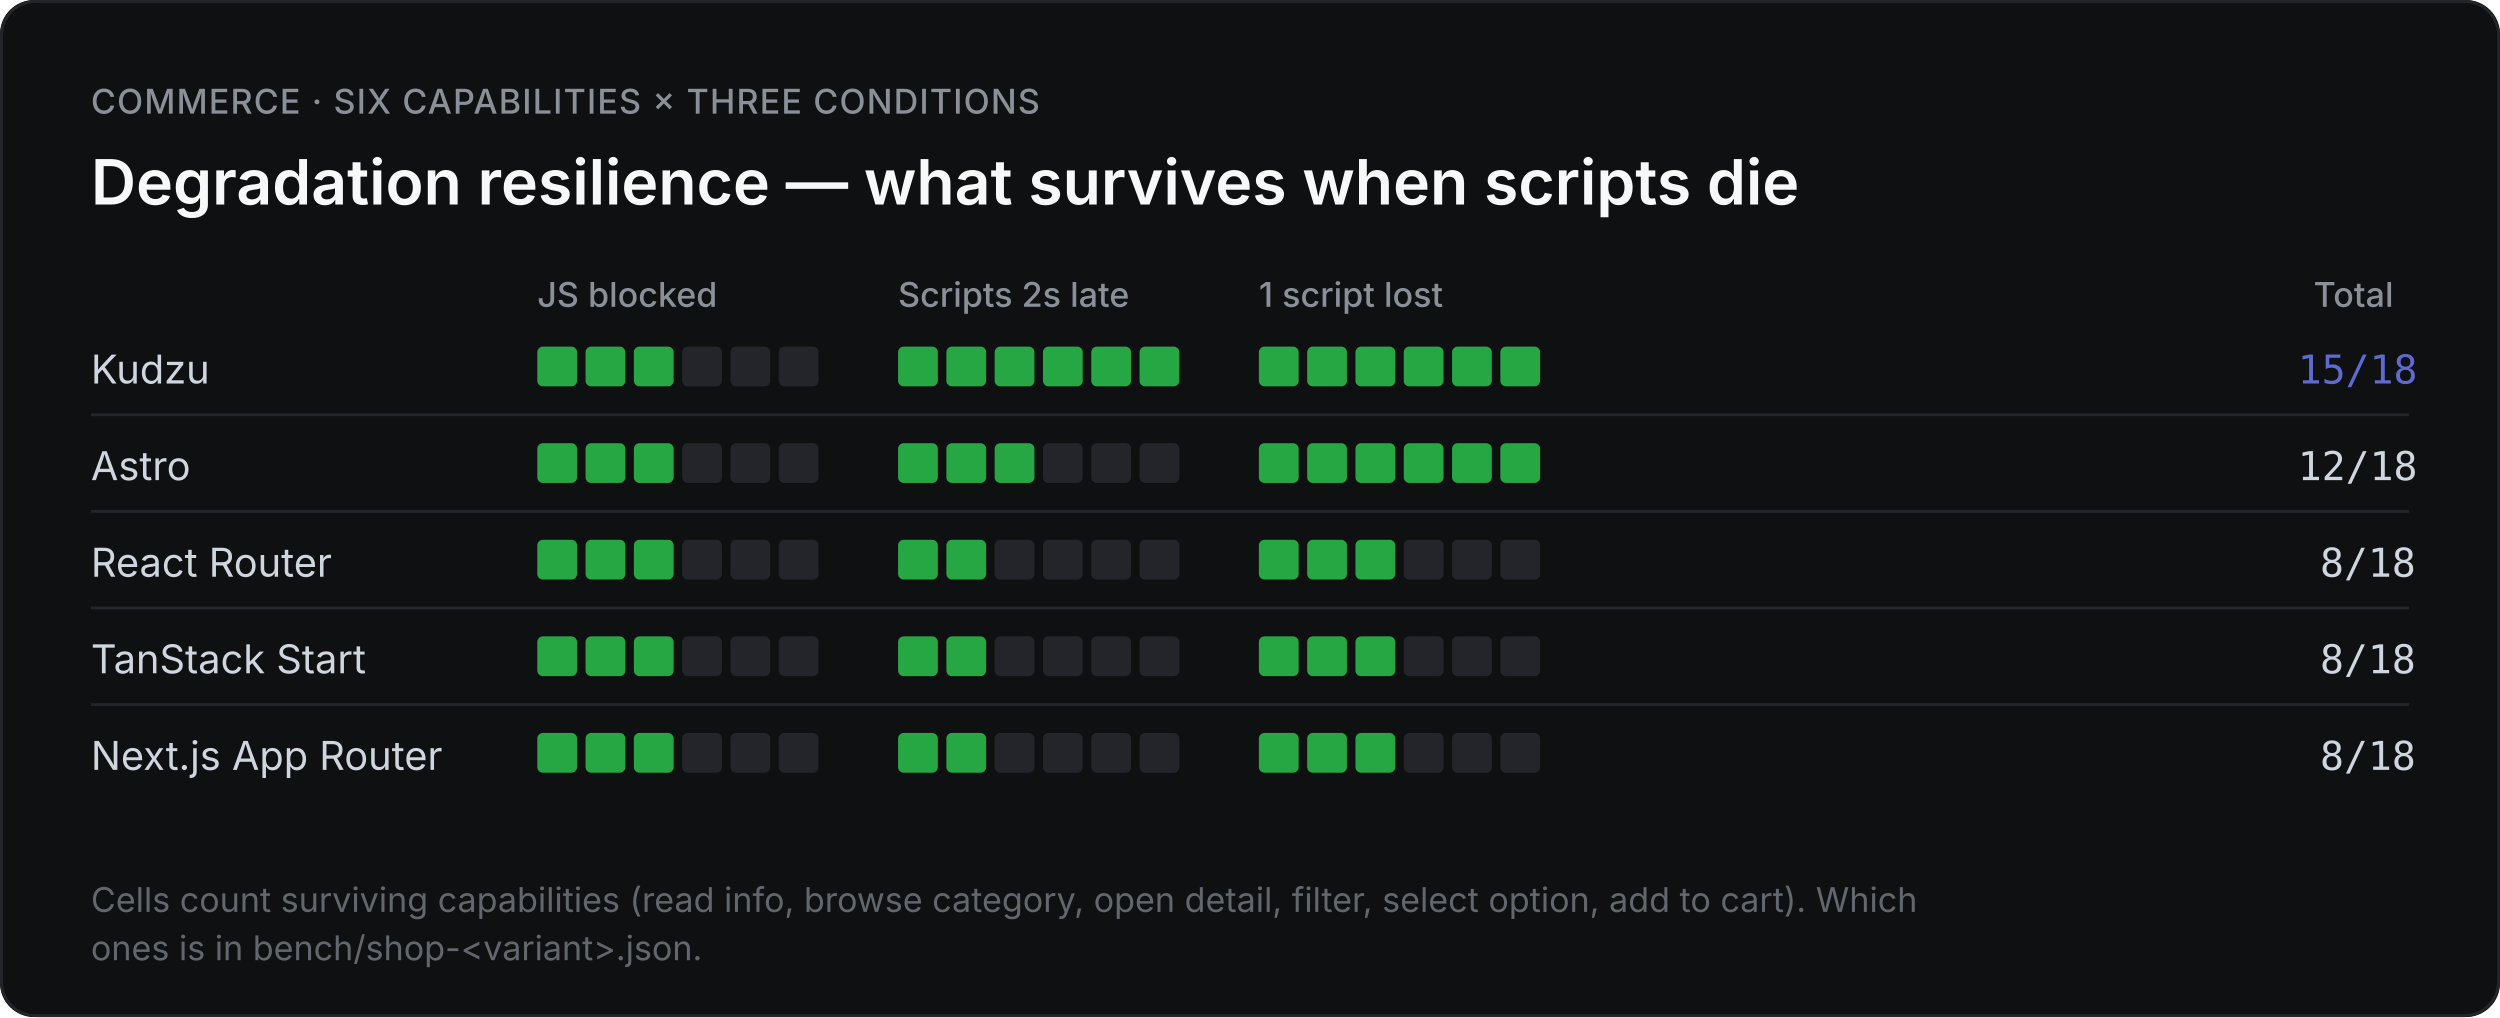
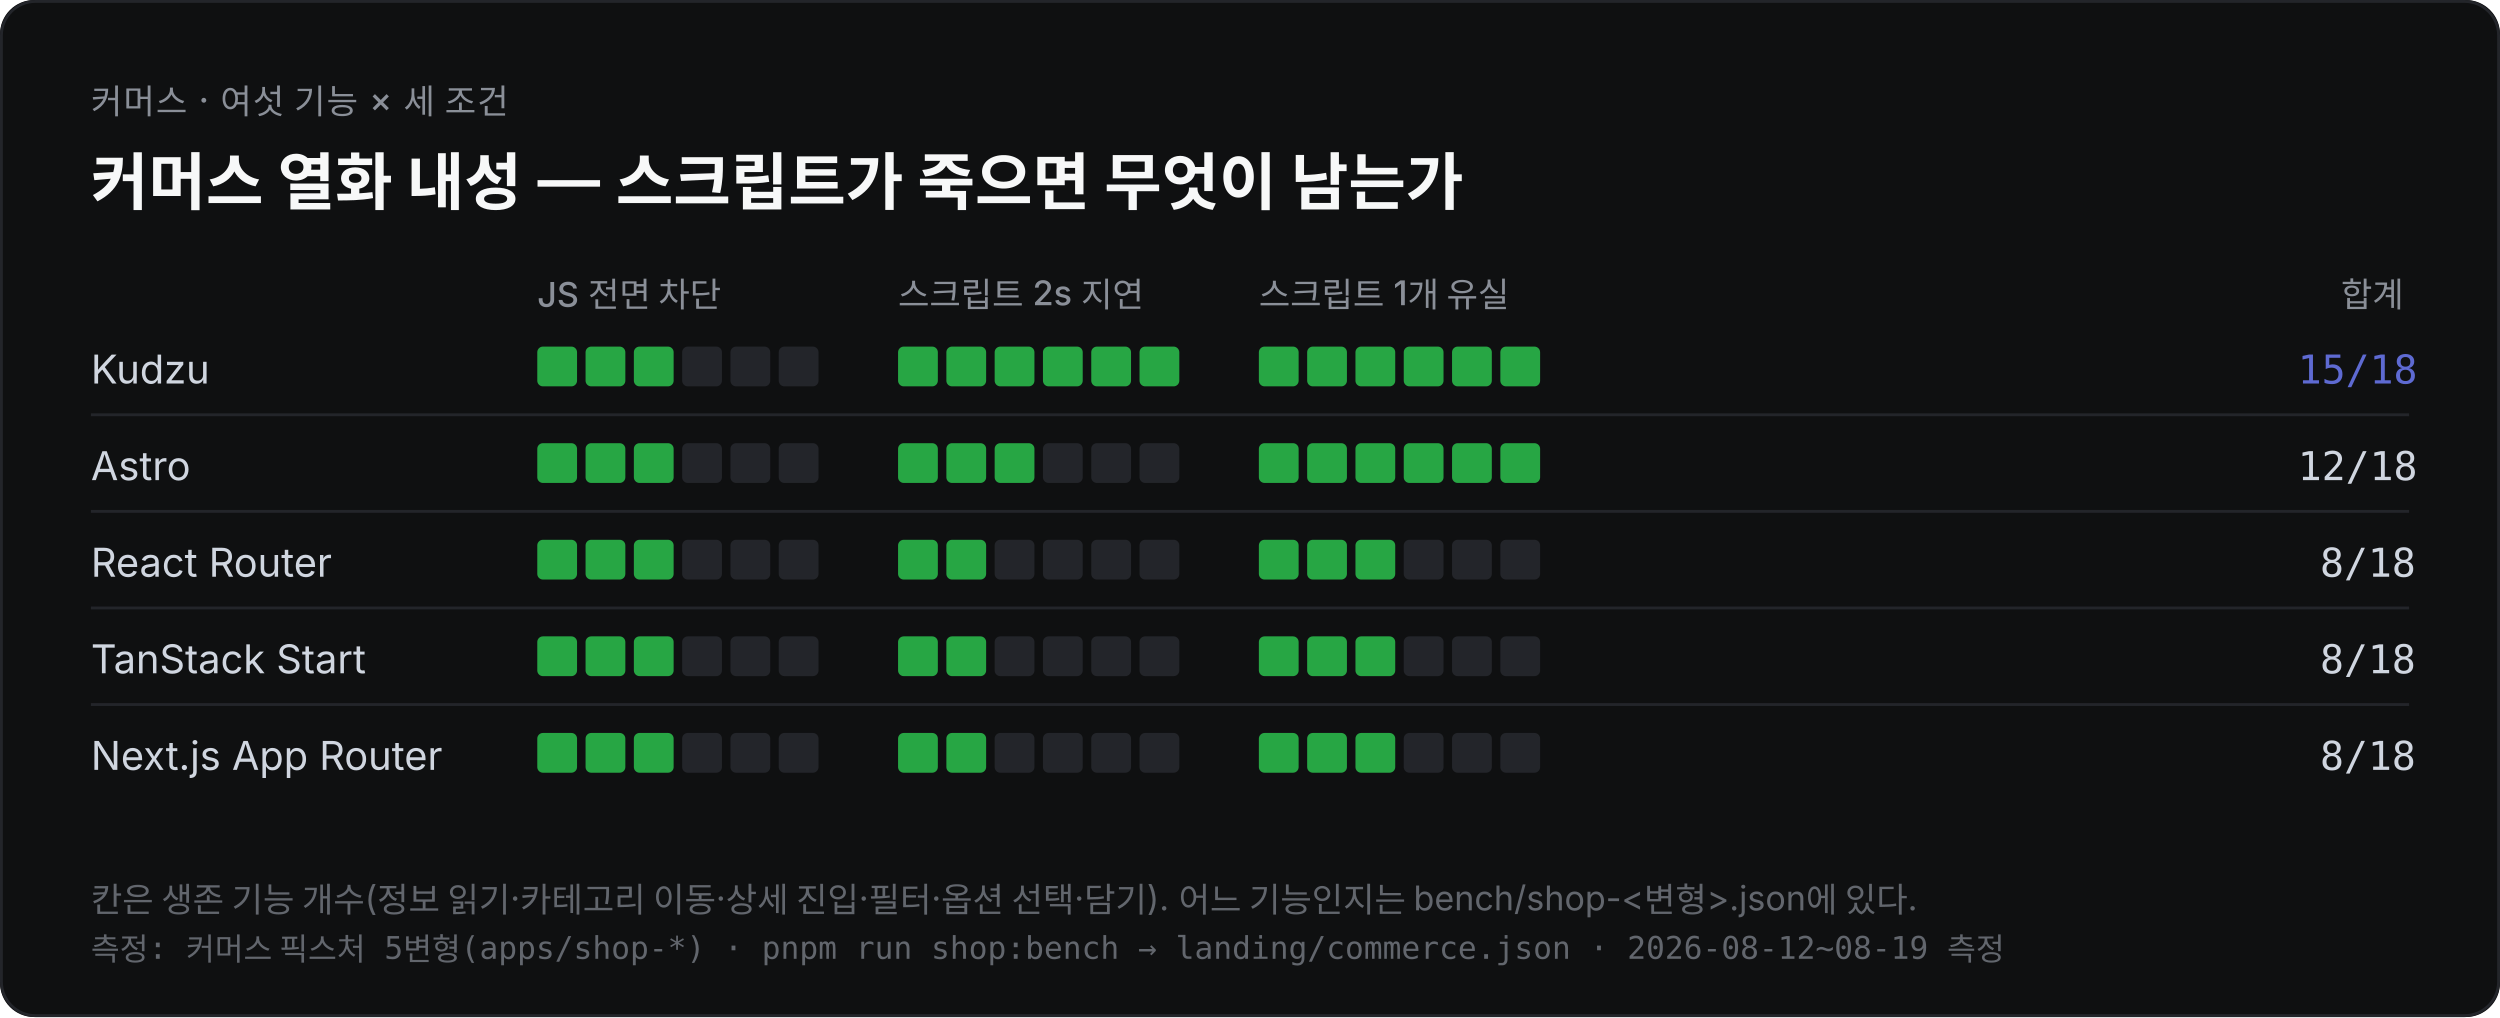
- <svg xmlns="http://www.w3.org/2000/svg" width="880" height="358" viewBox="0 0 880 358" role="img" aria-label="Degradation resilience — what survives when scripts die">
+ <svg xmlns="http://www.w3.org/2000/svg" width="880" height="358" viewBox="0 0 880 358" role="img" aria-label="커머스 열화 내성 — 스크립트가 죽으면 무엇이 남는가">
  <rect x="0" y="0" width="880" height="358" rx="12" fill="#010102" />
  <rect x="0.5" y="0.5" width="879" height="357" rx="12" fill="#0f1011" stroke="#23252a" stroke-width="1" />
-   <text x="32" y="40" font-family="-apple-system, BlinkMacSystemFont, 'SF Pro Display', 'Segoe UI', Inter, Roboto, sans-serif" font-size="12" font-weight="500" fill="#8a8f98" letter-spacing="0.4">COMMERCE · SIX CAPABILITIES × THREE CONDITIONS</text>
-   <text x="32" y="72" font-family="-apple-system, BlinkMacSystemFont, 'SF Pro Display', 'Segoe UI', Inter, Roboto, sans-serif" font-size="22" font-weight="600" fill="#f7f8f8">Degradation resilience — what survives when scripts die</text>
-   <text x="189.12" y="108" font-family="-apple-system, BlinkMacSystemFont, 'SF Pro Display', 'Segoe UI', Inter, Roboto, sans-serif" font-size="12" font-weight="500" fill="#8a8f98">JS blocked</text>
-   <text x="316.12" y="108" font-family="-apple-system, BlinkMacSystemFont, 'SF Pro Display', 'Segoe UI', Inter, Roboto, sans-serif" font-size="12" font-weight="500" fill="#8a8f98">Scripts 2s late</text>
-   <text x="443.12" y="108" font-family="-apple-system, BlinkMacSystemFont, 'SF Pro Display', 'Segoe UI', Inter, Roboto, sans-serif" font-size="12" font-weight="500" fill="#8a8f98">1 script lost</text>
+   <text x="32" y="40" font-family="-apple-system, BlinkMacSystemFont, 'SF Pro Display', 'Segoe UI', Inter, Roboto, sans-serif" font-size="12" font-weight="500" fill="#8a8f98" letter-spacing="0.4">커머스 · 여섯 기능 × 세 조건</text>
+   <text x="32" y="72" font-family="-apple-system, BlinkMacSystemFont, 'SF Pro Display', 'Segoe UI', Inter, Roboto, sans-serif" font-size="22" font-weight="600" fill="#f7f8f8">커머스 열화 내성 — 스크립트가 죽으면 무엇이 남는가</text>
+   <text x="189.12" y="108" font-family="-apple-system, BlinkMacSystemFont, 'SF Pro Display', 'Segoe UI', Inter, Roboto, sans-serif" font-size="12" font-weight="500" fill="#8a8f98">JS 전면 차단</text>
+   <text x="316.12" y="108" font-family="-apple-system, BlinkMacSystemFont, 'SF Pro Display', 'Segoe UI', Inter, Roboto, sans-serif" font-size="12" font-weight="500" fill="#8a8f98">스크립트 2s 지연</text>
+   <text x="443.12" y="108" font-family="-apple-system, BlinkMacSystemFont, 'SF Pro Display', 'Segoe UI', Inter, Roboto, sans-serif" font-size="12" font-weight="500" fill="#8a8f98">스크립트 1개 유실</text>
  <text x="32" y="135" font-family="-apple-system, BlinkMacSystemFont, 'SF Pro Display', 'Segoe UI', Inter, Roboto, sans-serif" font-size="14" font-weight="400" fill="#d0d6e0">Kudzu</text>
  <rect x="189.12" y="122" width="14" height="14" rx="2" fill="#27a644" />
  <rect x="206.12" y="122" width="14" height="14" rx="2" fill="#27a644" />
  <rect x="223.12" y="122" width="14" height="14" rx="2" fill="#27a644" />
  <rect x="240.12" y="122" width="14" height="14" rx="2" fill="#23252a" />
  <rect x="257.12" y="122" width="14" height="14" rx="2" fill="#23252a" />
  <rect x="274.12" y="122" width="14" height="14" rx="2" fill="#23252a" />
  <rect x="316.12" y="122" width="14" height="14" rx="2" fill="#27a644" />
  <rect x="333.12" y="122" width="14" height="14" rx="2" fill="#27a644" />
  <rect x="350.12" y="122" width="14" height="14" rx="2" fill="#27a644" />
  <rect x="367.12" y="122" width="14" height="14" rx="2" fill="#27a644" />
  <rect x="384.12" y="122" width="14" height="14" rx="2" fill="#27a644" />
  <rect x="401.12" y="122" width="14" height="14" rx="2" fill="#27a644" />
  <rect x="443.12" y="122" width="14" height="14" rx="2" fill="#27a644" />
  <rect x="460.12" y="122" width="14" height="14" rx="2" fill="#27a644" />
  <rect x="477.12" y="122" width="14" height="14" rx="2" fill="#27a644" />
  <rect x="494.12" y="122" width="14" height="14" rx="2" fill="#27a644" />
  <rect x="511.12" y="122" width="14" height="14" rx="2" fill="#27a644" />
  <rect x="528.12" y="122" width="14" height="14" rx="2" fill="#27a644" />
  <text x="808.8" y="135" font-family="ui-monospace, SFMono-Regular, 'SF Mono', Menlo, monospace" font-size="14" font-weight="400" fill="#5e6ad2">15/18</text>
  <line x1="32" y1="146" x2="848" y2="146" stroke="#23252a" stroke-width="1" />
  <text x="32" y="169" font-family="-apple-system, BlinkMacSystemFont, 'SF Pro Display', 'Segoe UI', Inter, Roboto, sans-serif" font-size="14" font-weight="400" fill="#d0d6e0">Astro</text>
  <rect x="189.12" y="156" width="14" height="14" rx="2" fill="#27a644" />
  <rect x="206.12" y="156" width="14" height="14" rx="2" fill="#27a644" />
  <rect x="223.12" y="156" width="14" height="14" rx="2" fill="#27a644" />
  <rect x="240.12" y="156" width="14" height="14" rx="2" fill="#23252a" />
  <rect x="257.12" y="156" width="14" height="14" rx="2" fill="#23252a" />
  <rect x="274.12" y="156" width="14" height="14" rx="2" fill="#23252a" />
  <rect x="316.12" y="156" width="14" height="14" rx="2" fill="#27a644" />
  <rect x="333.12" y="156" width="14" height="14" rx="2" fill="#27a644" />
  <rect x="350.12" y="156" width="14" height="14" rx="2" fill="#27a644" />
  <rect x="367.12" y="156" width="14" height="14" rx="2" fill="#23252a" />
  <rect x="384.12" y="156" width="14" height="14" rx="2" fill="#23252a" />
  <rect x="401.12" y="156" width="14" height="14" rx="2" fill="#23252a" />
  <rect x="443.12" y="156" width="14" height="14" rx="2" fill="#27a644" />
  <rect x="460.12" y="156" width="14" height="14" rx="2" fill="#27a644" />
  <rect x="477.12" y="156" width="14" height="14" rx="2" fill="#27a644" />
  <rect x="494.12" y="156" width="14" height="14" rx="2" fill="#27a644" />
  <rect x="511.12" y="156" width="14" height="14" rx="2" fill="#27a644" />
  <rect x="528.12" y="156" width="14" height="14" rx="2" fill="#27a644" />
  <text x="808.8" y="169" font-family="ui-monospace, SFMono-Regular, 'SF Mono', Menlo, monospace" font-size="14" font-weight="400" fill="#d0d6e0">12/18</text>
  <line x1="32" y1="180" x2="848" y2="180" stroke="#23252a" stroke-width="1" />
  <text x="32" y="203" font-family="-apple-system, BlinkMacSystemFont, 'SF Pro Display', 'Segoe UI', Inter, Roboto, sans-serif" font-size="14" font-weight="400" fill="#d0d6e0">React Router</text>
  <rect x="189.12" y="190" width="14" height="14" rx="2" fill="#27a644" />
  <rect x="206.12" y="190" width="14" height="14" rx="2" fill="#27a644" />
  <rect x="223.12" y="190" width="14" height="14" rx="2" fill="#27a644" />
  <rect x="240.12" y="190" width="14" height="14" rx="2" fill="#23252a" />
  <rect x="257.12" y="190" width="14" height="14" rx="2" fill="#23252a" />
  <rect x="274.12" y="190" width="14" height="14" rx="2" fill="#23252a" />
  <rect x="316.12" y="190" width="14" height="14" rx="2" fill="#27a644" />
  <rect x="333.12" y="190" width="14" height="14" rx="2" fill="#27a644" />
  <rect x="350.12" y="190" width="14" height="14" rx="2" fill="#23252a" />
  <rect x="367.12" y="190" width="14" height="14" rx="2" fill="#23252a" />
  <rect x="384.12" y="190" width="14" height="14" rx="2" fill="#23252a" />
  <rect x="401.12" y="190" width="14" height="14" rx="2" fill="#23252a" />
  <rect x="443.12" y="190" width="14" height="14" rx="2" fill="#27a644" />
  <rect x="460.12" y="190" width="14" height="14" rx="2" fill="#27a644" />
  <rect x="477.12" y="190" width="14" height="14" rx="2" fill="#27a644" />
  <rect x="494.12" y="190" width="14" height="14" rx="2" fill="#23252a" />
  <rect x="511.12" y="190" width="14" height="14" rx="2" fill="#23252a" />
  <rect x="528.12" y="190" width="14" height="14" rx="2" fill="#23252a" />
  <text x="816.64" y="203" font-family="ui-monospace, SFMono-Regular, 'SF Mono', Menlo, monospace" font-size="14" font-weight="400" fill="#d0d6e0">8/18</text>
  <line x1="32" y1="214" x2="848" y2="214" stroke="#23252a" stroke-width="1" />
  <text x="32" y="237" font-family="-apple-system, BlinkMacSystemFont, 'SF Pro Display', 'Segoe UI', Inter, Roboto, sans-serif" font-size="14" font-weight="400" fill="#d0d6e0">TanStack Start</text>
  <rect x="189.12" y="224" width="14" height="14" rx="2" fill="#27a644" />
  <rect x="206.12" y="224" width="14" height="14" rx="2" fill="#27a644" />
  <rect x="223.12" y="224" width="14" height="14" rx="2" fill="#27a644" />
  <rect x="240.12" y="224" width="14" height="14" rx="2" fill="#23252a" />
  <rect x="257.12" y="224" width="14" height="14" rx="2" fill="#23252a" />
  <rect x="274.12" y="224" width="14" height="14" rx="2" fill="#23252a" />
  <rect x="316.12" y="224" width="14" height="14" rx="2" fill="#27a644" />
  <rect x="333.12" y="224" width="14" height="14" rx="2" fill="#27a644" />
  <rect x="350.12" y="224" width="14" height="14" rx="2" fill="#23252a" />
  <rect x="367.12" y="224" width="14" height="14" rx="2" fill="#23252a" />
  <rect x="384.12" y="224" width="14" height="14" rx="2" fill="#23252a" />
  <rect x="401.12" y="224" width="14" height="14" rx="2" fill="#23252a" />
  <rect x="443.12" y="224" width="14" height="14" rx="2" fill="#27a644" />
  <rect x="460.12" y="224" width="14" height="14" rx="2" fill="#27a644" />
  <rect x="477.12" y="224" width="14" height="14" rx="2" fill="#27a644" />
  <rect x="494.12" y="224" width="14" height="14" rx="2" fill="#23252a" />
  <rect x="511.12" y="224" width="14" height="14" rx="2" fill="#23252a" />
  <rect x="528.12" y="224" width="14" height="14" rx="2" fill="#23252a" />
  <text x="816.64" y="237" font-family="ui-monospace, SFMono-Regular, 'SF Mono', Menlo, monospace" font-size="14" font-weight="400" fill="#d0d6e0">8/18</text>
  <line x1="32" y1="248" x2="848" y2="248" stroke="#23252a" stroke-width="1" />
  <text x="32" y="271" font-family="-apple-system, BlinkMacSystemFont, 'SF Pro Display', 'Segoe UI', Inter, Roboto, sans-serif" font-size="14" font-weight="400" fill="#d0d6e0">Next.js App Router</text>
  <rect x="189.12" y="258" width="14" height="14" rx="2" fill="#27a644" />
  <rect x="206.12" y="258" width="14" height="14" rx="2" fill="#27a644" />
  <rect x="223.12" y="258" width="14" height="14" rx="2" fill="#27a644" />
  <rect x="240.12" y="258" width="14" height="14" rx="2" fill="#23252a" />
  <rect x="257.12" y="258" width="14" height="14" rx="2" fill="#23252a" />
  <rect x="274.12" y="258" width="14" height="14" rx="2" fill="#23252a" />
  <rect x="316.12" y="258" width="14" height="14" rx="2" fill="#27a644" />
  <rect x="333.12" y="258" width="14" height="14" rx="2" fill="#27a644" />
  <rect x="350.12" y="258" width="14" height="14" rx="2" fill="#23252a" />
  <rect x="367.12" y="258" width="14" height="14" rx="2" fill="#23252a" />
  <rect x="384.12" y="258" width="14" height="14" rx="2" fill="#23252a" />
  <rect x="401.12" y="258" width="14" height="14" rx="2" fill="#23252a" />
  <rect x="443.12" y="258" width="14" height="14" rx="2" fill="#27a644" />
  <rect x="460.12" y="258" width="14" height="14" rx="2" fill="#27a644" />
  <rect x="477.12" y="258" width="14" height="14" rx="2" fill="#27a644" />
  <rect x="494.12" y="258" width="14" height="14" rx="2" fill="#23252a" />
  <rect x="511.12" y="258" width="14" height="14" rx="2" fill="#23252a" />
  <rect x="528.12" y="258" width="14" height="14" rx="2" fill="#23252a" />
  <text x="816.64" y="271" font-family="ui-monospace, SFMono-Regular, 'SF Mono', Menlo, monospace" font-size="14" font-weight="400" fill="#d0d6e0">8/18</text>
-   <text x="814.4" y="108" font-family="-apple-system, BlinkMacSystemFont, 'SF Pro Display', 'Segoe UI', Inter, Roboto, sans-serif" font-size="12" font-weight="500" fill="#8a8f98">Total</text>
-   <text x="32" y="321" font-family="-apple-system, BlinkMacSystemFont, 'SF Pro Display', 'Segoe UI', Inter, Roboto, sans-serif" font-size="12" font-weight="400" fill="#62666d">Cells count surviving capabilities (read info, browse category, open detail, filter, select option, add to cart). Which</text>
-   <text x="32" y="338" font-family="-apple-system, BlinkMacSystemFont, 'SF Pro Display', 'Segoe UI', Inter, Roboto, sans-serif" font-size="12" font-weight="400" fill="#62666d">ones is in bench/shop-&lt;variant&gt;.json.</text>
+   <text x="824" y="108" font-family="-apple-system, BlinkMacSystemFont, 'SF Pro Display', 'Segoe UI', Inter, Roboto, sans-serif" font-size="12" font-weight="500" fill="#8a8f98">합계</text>
+   <text x="32" y="338" font-family="ui-monospace, SFMono-Regular, 'SF Mono', Menlo, monospace" font-size="11" font-weight="400" fill="#62666d">측정: 커머스 픽스처 5변형(apps/shop-*) · pnpm run shop:bench → landing/commerce.json · 2026-08-12~08-19 측정</text>
+   <text x="32" y="321" font-family="-apple-system, BlinkMacSystemFont, 'SF Pro Display', 'Segoe UI', Inter, Roboto, sans-serif" font-size="12" font-weight="400" fill="#62666d">칸은 생존 기능 개수(정보 읽기·카테고리 이동·상세 진입·필터·옵션 선택·담기). 어느 기능인지는 bench/shop-&lt;변형&gt;.json에 있다.</text>
</svg>
